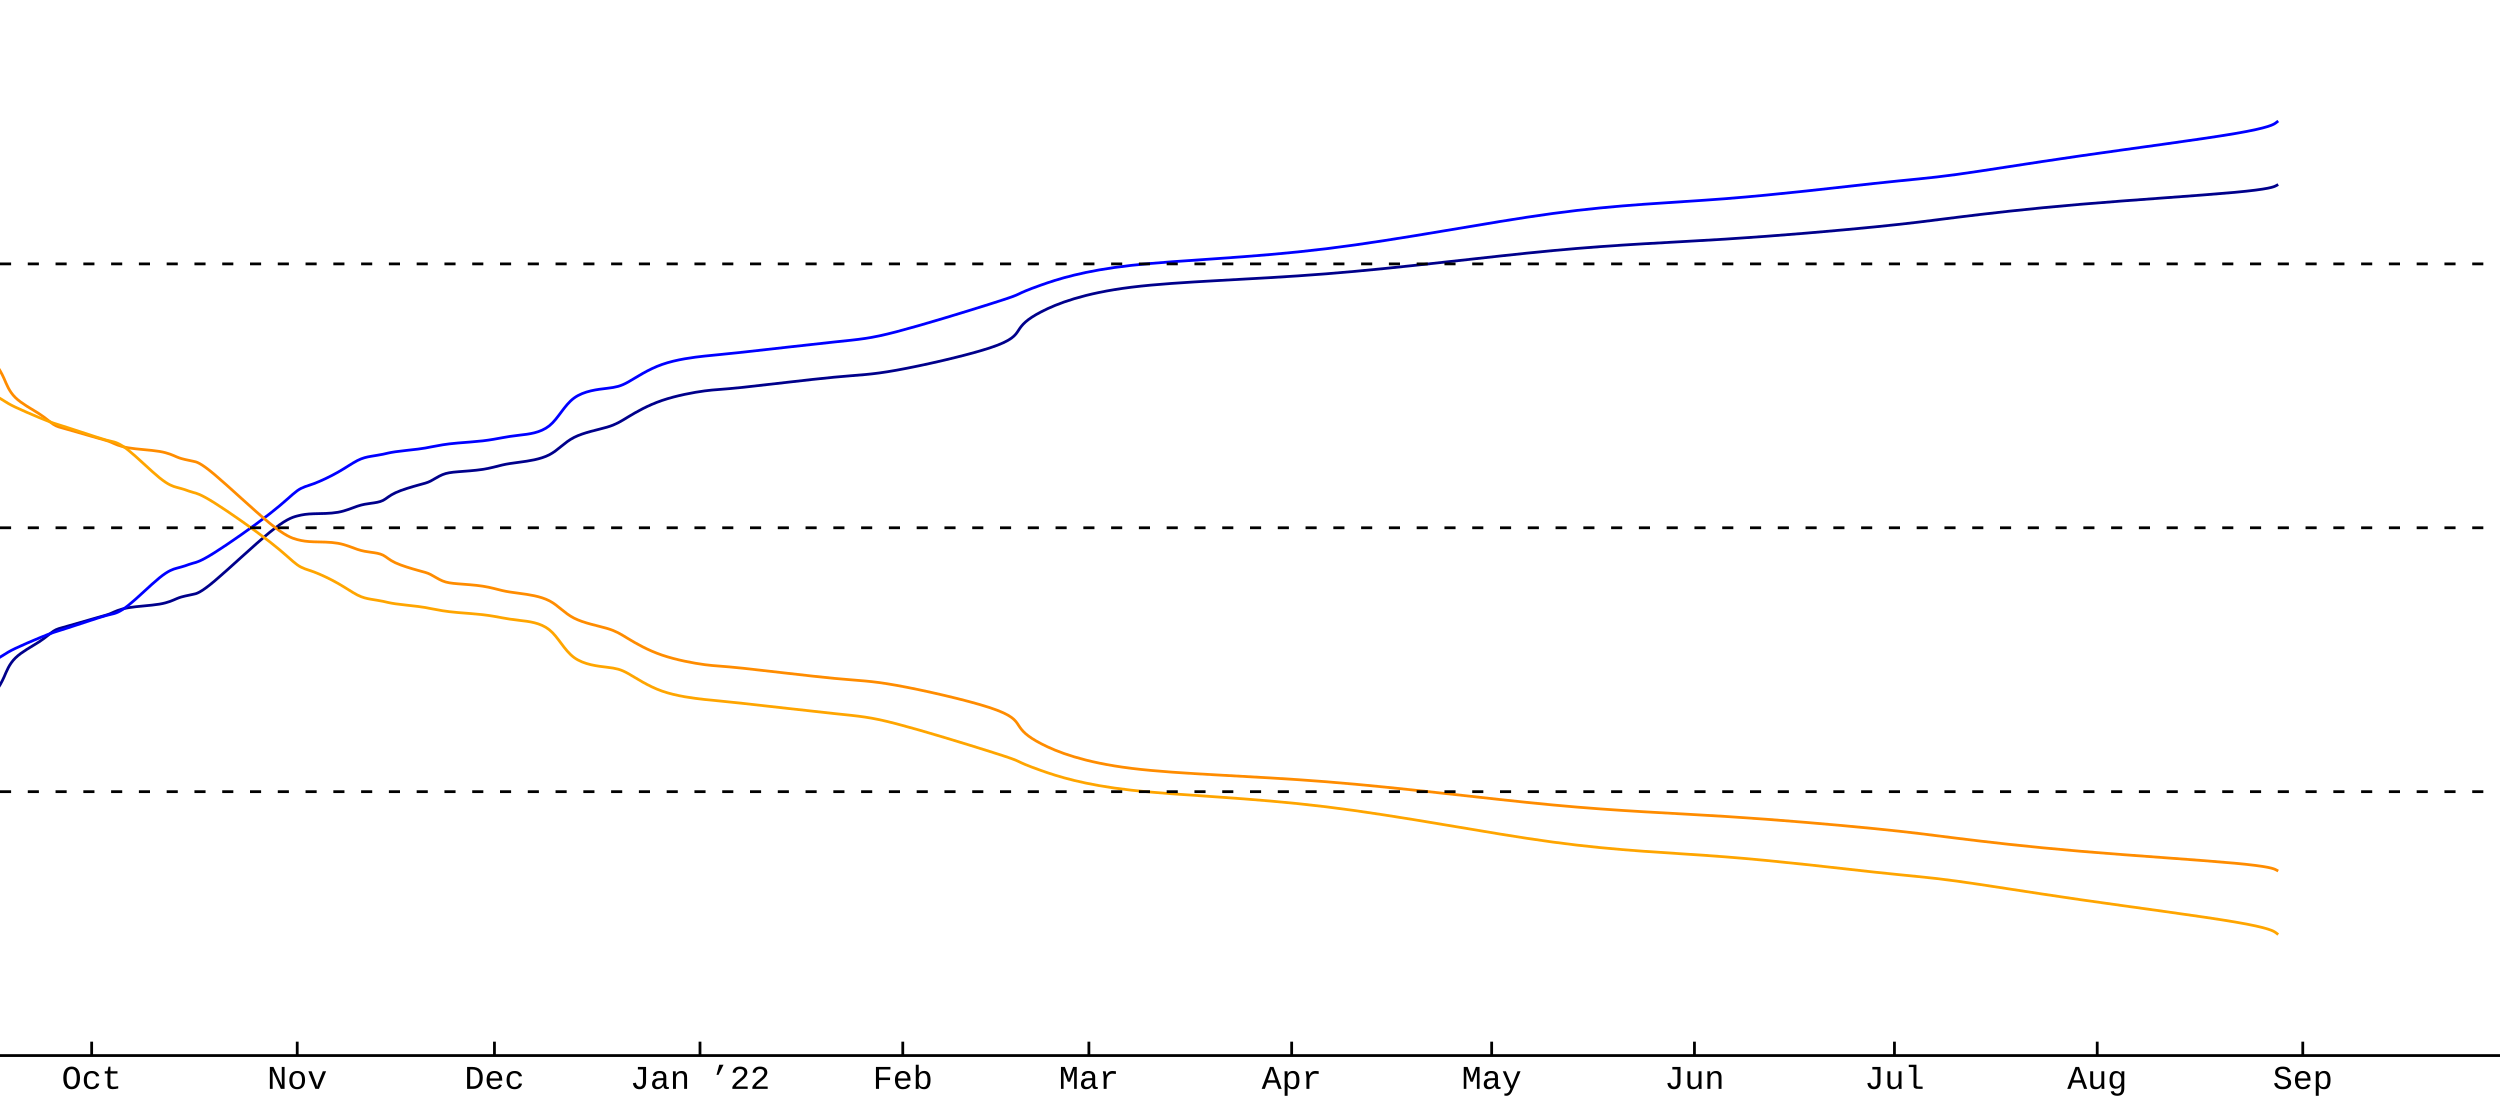
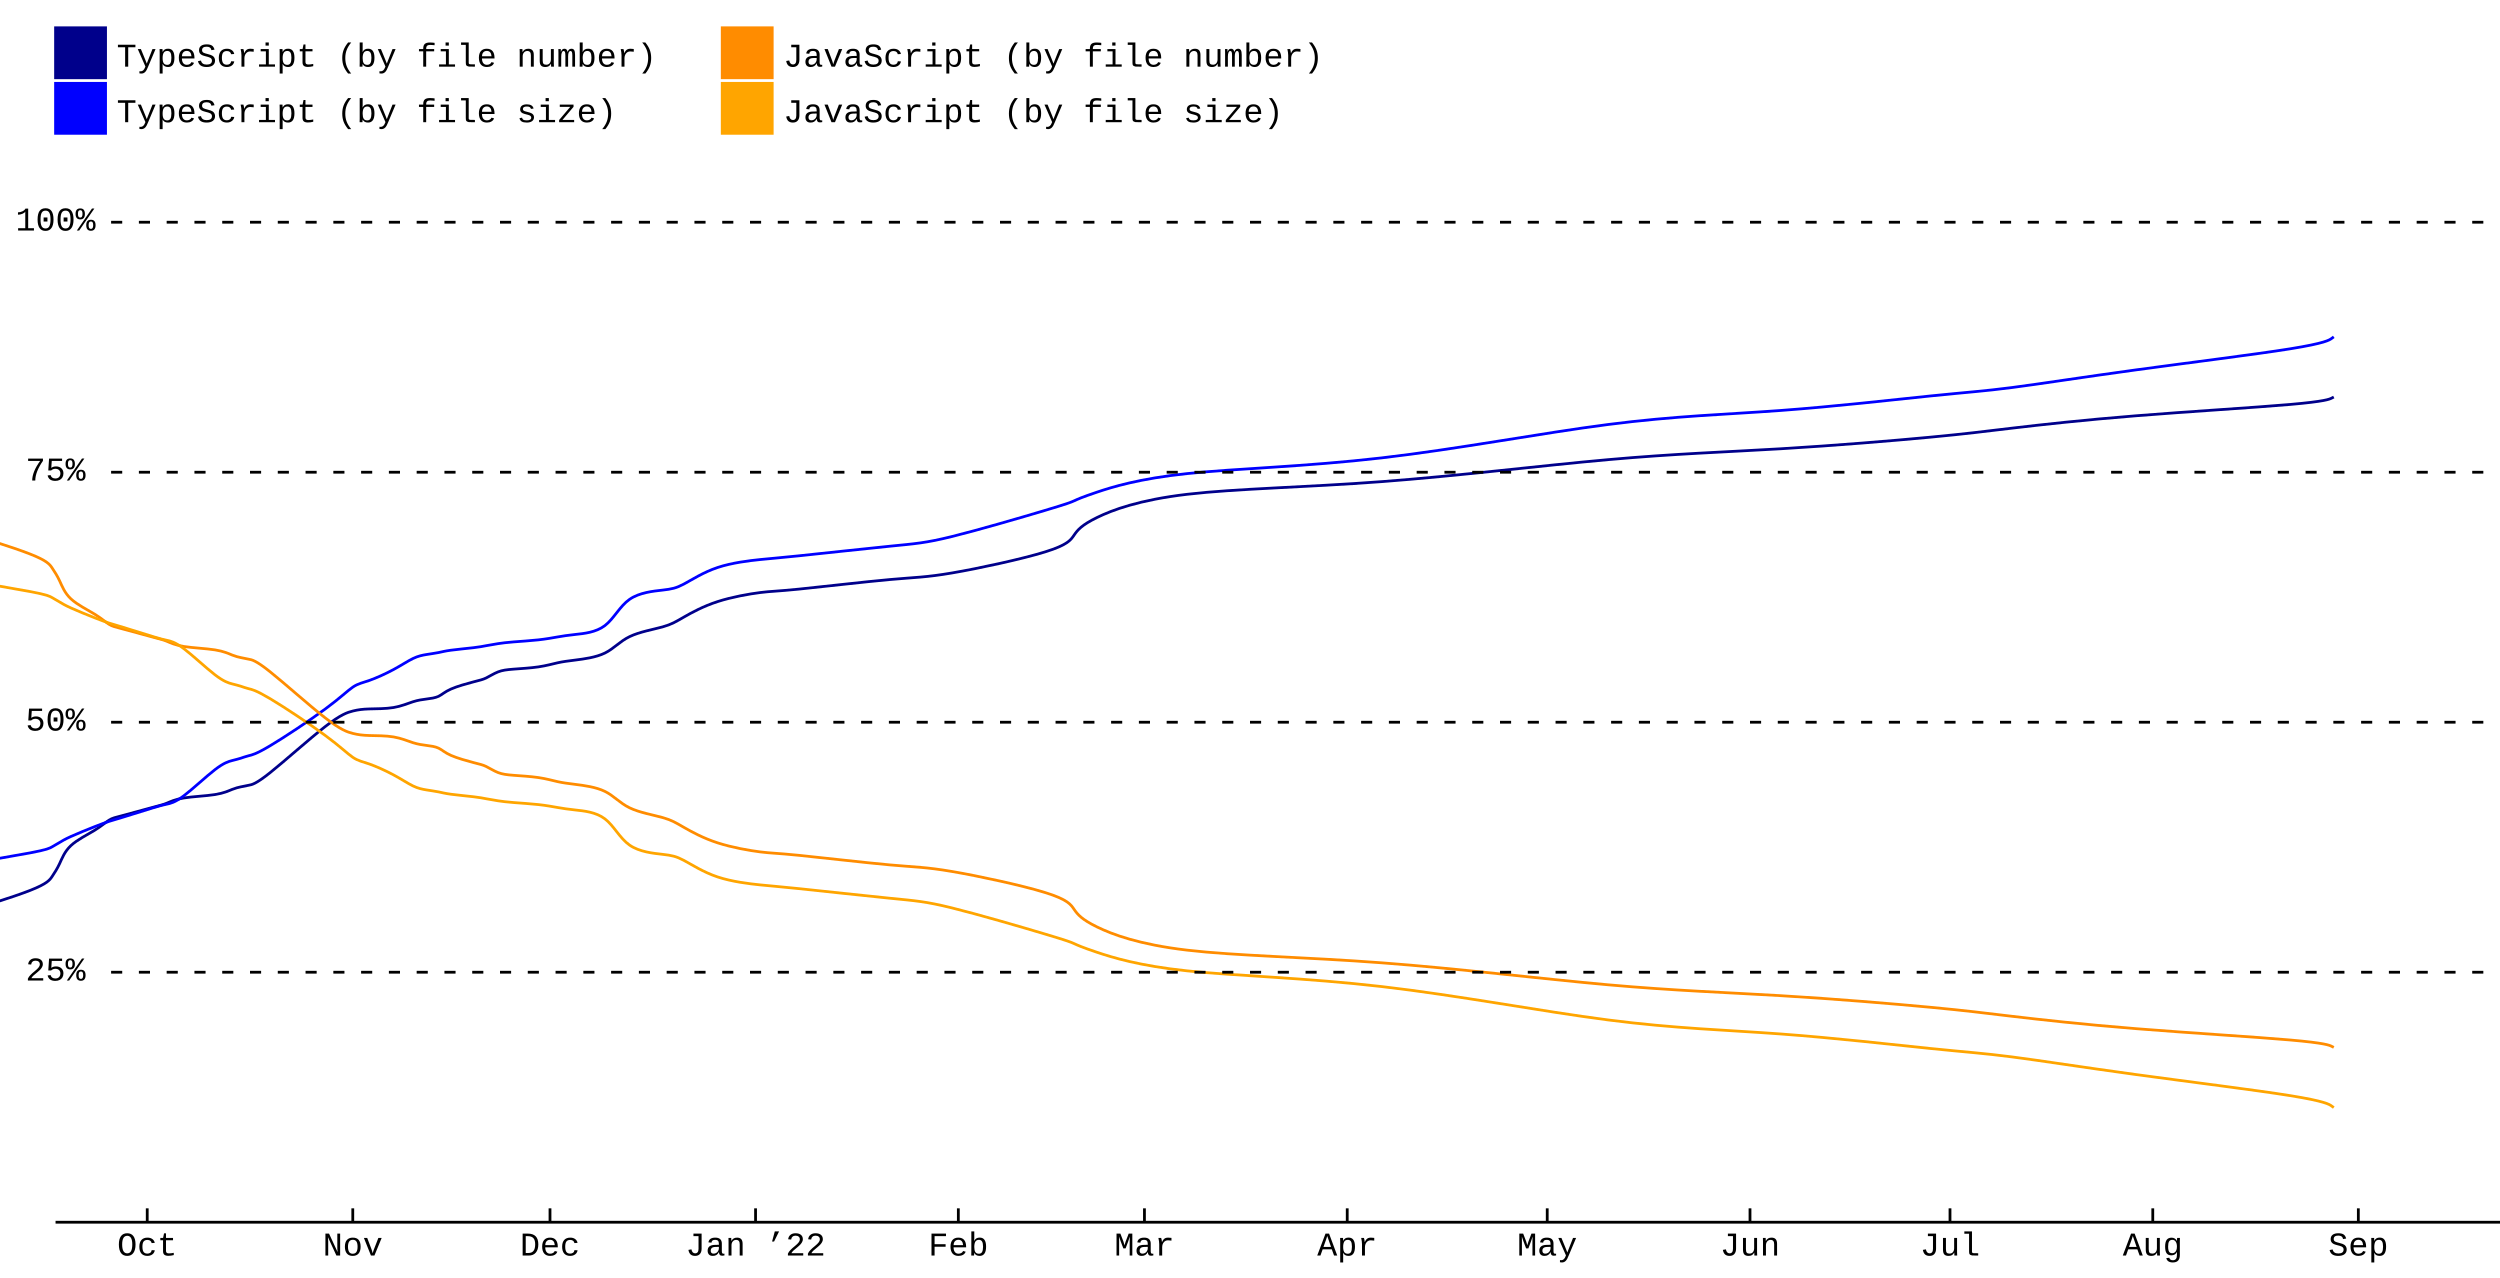
- <svg xmlns="http://www.w3.org/2000/svg" viewBox="0 0 900 400" width="900" height="400">
+ <svg xmlns="http://www.w3.org/2000/svg" viewBox="0 0 900 460" width="900" height="460">
  <style>
    text {
      font-family: "Courier New", Courier, monospace;
      font-size: 12px;
    }
  </style>
-   <g class="lines" fill="none">
-     <path stroke="darkblue" d="M820.16,66.434L819.387,66.845C818.613,67.257,817.065,68.081,804.481,69.245C791.897,70.408,768.276,71.911,748.975,73.549C729.674,75.187,714.693,76.961,704.326,78.254C693.959,79.546,688.205,80.359,674.88,81.685C661.555,83.012,640.659,84.853,621.03,86.089C601.401,87.325,583.04,87.956,558.926,90.222C534.811,92.488,504.944,96.388,477.431,98.574C449.919,100.761,424.762,101.234,407.385,103.386C390.009,105.538,380.413,109.37,374.897,112.224C369.38,115.078,367.943,116.954,366.717,118.83C365.49,120.707,364.476,122.583,356.185,125.294C347.894,128.004,332.326,131.55,322.748,133.275C313.169,135,309.58,134.905,300.28,135.79C290.981,136.674,275.971,138.537,267.639,139.417C259.307,140.297,257.654,140.195,253.705,140.718C249.757,141.242,243.514,142.393,238.335,144.164C233.156,145.935,229.041,148.326,226.209,150.043C223.377,151.759,221.829,152.801,218.54,153.773C215.25,154.746,210.219,155.649,206.652,157.476C203.085,159.303,200.982,162.053,197.752,163.72C194.523,165.387,190.168,165.971,187.205,166.366C184.242,166.761,182.671,166.968,180.776,167.41C178.881,167.853,176.663,168.531,173.802,168.973C170.941,169.415,167.438,169.622,164.911,169.829C162.384,170.036,160.834,170.243,159.301,170.874C157.767,171.505,156.25,172.559,155.003,173.19C153.755,173.821,152.776,174.028,150.488,174.658C148.201,175.289,144.604,176.344,142.342,177.398C140.08,178.453,139.153,179.508,137.905,180.139C136.656,180.769,135.087,180.976,133.556,181.183C132.026,181.39,130.534,181.597,128.656,182.228C126.777,182.858,124.512,183.913,121.675,184.416C118.839,184.919,115.432,184.87,112.969,184.949C110.506,185.028,108.987,185.235,107.032,185.742C105.077,186.249,102.685,187.057,97.012,191.705C91.338,196.353,82.383,204.842,77.213,209.19C72.043,213.537,70.657,213.744,69.526,213.951C68.394,214.158,67.516,214.365,66.633,214.572C65.751,214.779,64.864,214.986,63.583,215.528C62.303,216.07,60.629,216.947,57.393,217.489C54.156,218.031,49.358,218.238,46.141,218.788C42.923,219.338,41.287,220.23,40.019,220.78C38.752,221.329,37.852,221.536,34.986,222.348C32.12,223.16,27.289,224.576,24.373,225.388C21.457,226.2,20.458,226.407,19.237,227.218C18.016,228.03,16.574,229.447,14.022,231.099C11.47,232.75,7.808,234.638,5.528,236.881C3.248,239.124,2.349,241.724,1.46,243.725C0.572,245.726,-0.307,247.129,-1.185,248.533C-2.063,249.936,-2.941,251.339,-9.226,253.938C-15.51,256.538,-27.201,260.334,-35.444,262.933C-43.687,265.533,-48.483,266.936,-54.376,267.741C-60.27,268.546,-67.262,268.753,-73.483,268.96C-79.704,269.167,-85.154,269.373,-93.093,269.931C-101.032,270.489,-111.461,271.398,-118.143,273.127C-124.826,274.855,-127.763,277.402,-130.987,278.78C-134.21,280.157,-137.721,280.364,-141.189,282.326C-144.657,284.288,-148.082,288.006,-150.316,289.968C-152.549,291.931,-153.591,292.138,-157.594,292.618C-161.598,293.099,-168.563,293.854,-173.786,294.335C-179.009,294.815,-182.49,295.022,-185.998,296.375C-189.507,297.727,-193.045,300.224,-196.555,301.577C-200.064,302.929,-203.546,303.136,-206.793,303.343C-210.04,303.55,-213.052,303.757,-216.64,303.963C-220.227,304.17,-224.39,304.377,-229.25,304.584C-234.111,304.791,-239.669,304.998,-244.947,305.777C-250.224,306.557,-255.221,307.909,-260.123,308.689C-265.025,309.468,-269.833,309.675,-273.432,310.344C-277.032,311.013,-279.423,312.143,-287.771,317.443C-296.119,322.743,-310.424,332.211,-320.67,338.105C-330.915,343.998,-337.102,346.317,-348.392,349.355C-359.682,352.392,-376.076,356.148,-395.812,359.457C-415.549,362.765,-438.628,365.625,-450.168,367.055L-461.708,368.485" />
-     <path stroke="blue" d="M820.16,43.56L819.387,44.16C818.613,44.76,817.065,45.959,804.481,48.099C791.897,50.24,768.276,53.321,748.975,56.11C729.674,58.899,714.693,61.396,704.326,62.817C693.959,64.239,688.205,64.584,674.88,66.027C661.555,67.47,640.659,70.009,621.03,71.537C601.401,73.066,583.04,73.584,558.926,76.864C534.811,80.143,504.944,86.184,477.431,89.546C449.919,92.907,424.762,93.589,407.385,95.518C390.009,97.448,380.413,100.626,374.897,102.58C369.38,104.534,367.943,105.265,366.717,105.855C365.49,106.445,364.476,106.894,356.185,109.513C347.894,112.133,332.326,116.922,322.748,119.425C313.169,121.928,309.58,122.143,300.28,123.123C290.981,124.103,275.971,125.847,267.639,126.759C259.307,127.672,257.654,127.753,253.705,128.181C249.757,128.609,243.514,129.384,238.335,131.207C233.156,133.029,229.041,135.898,226.209,137.489C223.377,139.08,221.829,139.393,218.54,139.792C215.25,140.191,210.219,140.678,206.652,143.304C203.085,145.931,200.982,150.697,197.752,153.289C194.523,155.881,190.168,156.298,187.205,156.638C184.242,156.977,182.671,157.237,180.776,157.587C178.881,157.936,176.663,158.373,173.802,158.705C170.941,159.036,167.438,159.262,164.911,159.476C162.384,159.691,160.834,159.895,159.301,160.14C157.767,160.384,156.25,160.669,155.003,160.921C153.755,161.172,152.776,161.39,150.488,161.674C148.201,161.959,144.604,162.309,142.342,162.634C140.08,162.959,139.153,163.257,137.905,163.519C136.656,163.78,135.087,164.005,133.556,164.27C132.026,164.536,130.534,164.842,128.656,165.801C126.777,166.759,124.512,168.37,121.675,169.982C118.839,171.594,115.432,173.206,112.969,174.122C110.506,175.037,108.987,175.255,107.032,176.648C105.077,178.041,102.685,180.608,97.012,185.027C91.338,189.446,82.383,195.718,77.213,198.965C72.043,202.213,70.657,202.437,69.526,202.733C68.394,203.029,67.516,203.396,66.633,203.693C65.751,203.989,64.864,204.213,63.583,204.564C62.303,204.915,60.629,205.392,57.393,208.02C54.156,210.648,49.358,215.427,46.141,217.981C42.923,220.535,41.287,220.865,40.019,221.142C38.752,221.419,37.852,221.643,34.986,222.565C32.12,223.486,27.289,225.104,24.373,226.051C21.457,226.997,20.458,227.273,19.237,227.686C18.016,228.099,16.574,228.649,14.022,229.709C11.47,230.769,7.808,232.337,5.528,233.426C3.248,234.515,2.349,235.124,1.46,235.689C0.572,236.254,-0.307,236.776,-1.185,237.317C-2.063,237.858,-2.941,238.419,-9.226,239.661C-15.51,240.904,-27.201,242.829,-35.444,244.939C-43.687,247.049,-48.483,249.344,-54.376,250.604C-60.27,251.864,-67.262,252.089,-73.483,252.31C-79.704,252.53,-85.154,252.745,-93.093,253.066C-101.032,253.387,-111.461,253.814,-118.143,255.095C-124.826,256.375,-127.763,258.51,-130.987,259.696C-134.21,260.882,-137.721,261.12,-141.189,263.938C-144.657,266.755,-148.082,272.153,-150.316,274.927C-152.549,277.7,-153.591,277.85,-157.594,278.048C-161.598,278.246,-168.563,278.493,-173.786,278.94C-179.009,279.387,-182.49,280.035,-185.998,283.897C-189.507,287.759,-193.045,294.835,-196.555,298.623C-200.064,302.411,-203.546,302.911,-206.793,303.359C-210.04,303.807,-213.052,304.203,-216.64,304.514C-220.227,304.824,-224.39,305.049,-229.25,305.27C-234.111,305.492,-239.669,305.711,-244.947,306.589C-250.224,307.466,-255.221,309.002,-260.123,309.933C-265.025,310.864,-269.833,311.19,-273.432,311.695C-277.032,312.201,-279.423,312.886,-287.771,318.855C-296.119,324.825,-310.424,336.079,-320.67,342.339C-330.915,348.599,-337.102,349.865,-348.392,352.487C-359.682,355.108,-376.076,359.085,-395.812,362.446C-415.549,365.807,-438.628,368.552,-450.168,369.924L-461.708,371.297" />
-     <path stroke="darkorange" d="M820.16,313.566L819.387,313.155C818.613,312.743,817.065,311.919,804.481,310.755C791.897,309.592,768.276,308.089,748.975,306.451C729.674,304.813,714.693,303.039,704.326,301.746C693.959,300.454,688.205,299.641,674.88,298.315C661.555,296.988,640.659,295.147,621.03,293.911C601.401,292.675,583.04,292.044,558.926,289.778C534.811,287.512,504.944,283.612,477.431,281.426C449.919,279.239,424.762,278.766,407.385,276.614C390.009,274.462,380.413,270.63,374.897,267.776C369.38,264.922,367.943,263.046,366.717,261.17C365.49,259.293,364.476,257.417,356.185,254.706C347.894,251.996,332.326,248.45,322.748,246.725C313.169,245,309.58,245.095,300.28,244.21C290.981,243.326,275.971,241.463,267.639,240.583C259.307,239.703,257.654,239.805,253.705,239.282C249.757,238.758,243.514,237.607,238.335,235.836C233.156,234.065,229.041,231.674,226.209,229.957C223.377,228.241,221.829,227.199,218.54,226.227C215.25,225.254,210.219,224.351,206.652,222.524C203.085,220.697,200.982,217.947,197.752,216.28C194.523,214.613,190.168,214.029,187.205,213.634C184.242,213.239,182.671,213.032,180.776,212.59C178.881,212.147,176.663,211.469,173.802,211.027C170.941,210.585,167.438,210.378,164.911,210.171C162.384,209.964,160.834,209.757,159.301,209.126C157.767,208.495,156.25,207.441,155.003,206.81C153.755,206.179,152.776,205.972,150.488,205.342C148.201,204.711,144.604,203.656,142.342,202.602C140.08,201.547,139.153,200.492,137.905,199.861C136.656,199.231,135.087,199.024,133.556,198.817C132.026,198.61,130.534,198.403,128.656,197.772C126.777,197.142,124.512,196.087,121.675,195.584C118.839,195.081,115.432,195.13,112.969,195.051C110.506,194.972,108.987,194.765,107.032,194.258C105.077,193.751,102.685,192.943,97.012,188.295C91.338,183.647,82.383,175.158,77.213,170.81C72.043,166.463,70.657,166.256,69.526,166.049C68.394,165.842,67.516,165.635,66.633,165.428C65.751,165.221,64.864,165.014,63.583,164.472C62.303,163.93,60.629,163.053,57.393,162.511C54.156,161.969,49.358,161.762,46.141,161.212C42.923,160.662,41.287,159.77,40.019,159.22C38.752,158.671,37.852,158.464,34.986,157.652C32.12,156.84,27.289,155.424,24.373,154.612C21.457,153.8,20.458,153.593,19.237,152.782C18.016,151.97,16.574,150.553,14.022,148.901C11.47,147.25,7.808,145.362,5.528,143.119C3.248,140.876,2.349,138.276,1.46,136.275C0.572,134.274,-0.307,132.871,-1.185,131.467C-2.063,130.064,-2.941,128.661,-9.226,126.062C-15.51,123.462,-27.201,119.666,-35.444,117.067C-43.687,114.467,-48.483,113.064,-54.376,112.259C-60.27,111.454,-67.262,111.247,-73.483,111.04C-79.704,110.833,-85.154,110.627,-93.093,110.069C-101.032,109.511,-111.461,108.602,-118.143,106.873C-124.826,105.145,-127.763,102.598,-130.987,101.22C-134.21,99.843,-137.721,99.636,-141.189,97.674C-144.657,95.712,-148.082,91.994,-150.316,90.032C-152.549,88.069,-153.591,87.862,-157.594,87.382C-161.598,86.901,-168.563,86.146,-173.786,85.665C-179.009,85.185,-182.49,84.978,-185.998,83.625C-189.507,82.273,-193.045,79.776,-196.555,78.423C-200.064,77.071,-203.546,76.864,-206.793,76.657C-210.04,76.45,-213.052,76.243,-216.64,76.037C-220.227,75.83,-224.39,75.623,-229.25,75.416C-234.111,75.209,-239.669,75.002,-244.947,74.223C-250.224,73.443,-255.221,72.091,-260.123,71.311C-265.025,70.532,-269.833,70.325,-273.432,69.656C-277.032,68.987,-279.423,67.857,-287.771,62.557C-296.119,57.257,-310.424,47.789,-320.67,41.895C-330.915,36.002,-337.102,33.683,-348.392,30.645C-359.682,27.608,-376.076,23.852,-395.812,20.543C-415.549,17.235,-438.628,14.375,-450.168,12.945L-461.708,11.515" />
-     <path stroke="orange" d="M820.16,336.44L819.387,335.84C818.613,335.24,817.065,334.041,804.481,331.901C791.897,329.76,768.276,326.679,748.975,323.89C729.674,321.101,714.693,318.604,704.326,317.183C693.959,315.761,688.205,315.416,674.88,313.973C661.555,312.53,640.659,309.991,621.03,308.463C601.401,306.934,583.04,306.416,558.926,303.136C534.811,299.857,504.944,293.816,477.431,290.454C449.919,287.093,424.762,286.411,407.385,284.482C390.009,282.552,380.413,279.374,374.897,277.42C369.38,275.466,367.943,274.735,366.717,274.145C365.49,273.555,364.476,273.106,356.185,270.487C347.894,267.867,332.326,263.078,322.748,260.575C313.169,258.072,309.58,257.857,300.28,256.877C290.981,255.897,275.971,254.153,267.639,253.241C259.307,252.328,257.654,252.247,253.705,251.819C249.757,251.391,243.514,250.616,238.335,248.793C233.156,246.971,229.041,244.102,226.209,242.511C223.377,240.92,221.829,240.607,218.54,240.208C215.25,239.809,210.219,239.322,206.652,236.696C203.085,234.069,200.982,229.303,197.752,226.711C194.523,224.119,190.168,223.702,187.205,223.362C184.242,223.023,182.671,222.763,180.776,222.413C178.881,222.064,176.663,221.627,173.802,221.295C170.941,220.964,167.438,220.738,164.911,220.524C162.384,220.309,160.834,220.105,159.301,219.86C157.767,219.616,156.25,219.331,155.003,219.079C153.755,218.828,152.776,218.61,150.488,218.326C148.201,218.041,144.604,217.691,142.342,217.366C140.08,217.041,139.153,216.743,137.905,216.481C136.656,216.22,135.087,215.995,133.556,215.73C132.026,215.464,130.534,215.158,128.656,214.199C126.777,213.241,124.512,211.63,121.675,210.018C118.839,208.406,115.432,206.794,112.969,205.878C110.506,204.963,108.987,204.745,107.032,203.352C105.077,201.959,102.685,199.392,97.012,194.973C91.338,190.554,82.383,184.282,77.213,181.035C72.043,177.787,70.657,177.563,69.526,177.267C68.394,176.971,67.516,176.604,66.633,176.307C65.751,176.011,64.864,175.787,63.583,175.436C62.303,175.085,60.629,174.608,57.393,171.98C54.156,169.352,49.358,164.573,46.141,162.019C42.923,159.465,41.287,159.135,40.019,158.858C38.752,158.581,37.852,158.357,34.986,157.435C32.12,156.514,27.289,154.896,24.373,153.949C21.457,153.003,20.458,152.727,19.237,152.314C18.016,151.901,16.574,151.351,14.022,150.291C11.47,149.231,7.808,147.663,5.528,146.574C3.248,145.485,2.349,144.876,1.46,144.311C0.572,143.746,-0.307,143.224,-1.185,142.683C-2.063,142.142,-2.941,141.581,-9.226,140.339C-15.51,139.096,-27.201,137.171,-35.444,135.061C-43.687,132.951,-48.483,130.656,-54.376,129.396C-60.27,128.136,-67.262,127.911,-73.483,127.69C-79.704,127.47,-85.154,127.255,-93.093,126.934C-101.032,126.613,-111.461,126.186,-118.143,124.905C-124.826,123.625,-127.763,121.49,-130.987,120.304C-134.21,119.118,-137.721,118.88,-141.189,116.062C-144.657,113.245,-148.082,107.847,-150.316,105.073C-152.549,102.3,-153.591,102.15,-157.594,101.952C-161.598,101.754,-168.563,101.507,-173.786,101.06C-179.009,100.613,-182.49,99.965,-185.998,96.103C-189.507,92.241,-193.045,85.165,-196.555,81.377C-200.064,77.589,-203.546,77.089,-206.793,76.641C-210.04,76.193,-213.052,75.797,-216.64,75.486C-220.227,75.176,-224.39,74.951,-229.25,74.73C-234.111,74.508,-239.669,74.289,-244.947,73.411C-250.224,72.534,-255.221,70.998,-260.123,70.067C-265.025,69.136,-269.833,68.81,-273.432,68.305C-277.032,67.799,-279.423,67.114,-287.771,61.145C-296.119,55.175,-310.424,43.921,-320.67,37.661C-330.915,31.401,-337.102,30.135,-348.392,27.513C-359.682,24.892,-376.076,20.915,-395.812,17.554C-415.549,14.193,-438.628,11.448,-450.168,10.076L-461.708,8.703" />
+   <g class="lines" fill="none" transform="translate(20, 80)">&gt;
+     <path stroke="darkblue" d="M820.16,62.937L819.387,63.327C818.613,63.718,817.065,64.498,804.481,65.6C791.897,66.702,768.276,68.126,748.975,69.678C729.674,71.23,714.693,72.91,704.326,74.135C693.959,75.36,688.205,76.129,674.88,77.386C661.555,78.643,640.659,80.387,621.03,81.558C601.401,82.729,583.04,83.327,558.926,85.473C534.811,87.62,504.944,91.315,477.431,93.386C449.919,95.458,424.762,95.906,407.385,97.945C390.009,99.984,380.413,103.614,374.897,106.318C369.38,109.021,367.943,110.799,366.717,112.576C365.49,114.354,364.476,116.131,356.185,118.699C347.894,121.267,332.326,124.626,322.748,126.26C313.169,127.895,309.58,127.805,300.28,128.643C290.981,129.48,275.971,131.246,267.639,132.079C259.307,132.913,257.654,132.816,253.705,133.312C249.757,133.809,243.514,134.899,238.335,136.577C233.156,138.254,229.041,140.52,226.209,142.146C223.377,143.772,221.829,144.759,218.54,145.68C215.25,146.601,210.219,147.457,206.652,149.188C203.085,150.919,200.982,153.524,197.752,155.103C194.523,156.682,190.168,157.235,187.205,157.61C184.242,157.984,182.671,158.18,180.776,158.599C178.881,159.018,176.663,159.661,173.802,160.08C170.941,160.499,167.438,160.695,164.911,160.891C162.384,161.087,160.834,161.283,159.301,161.88C157.767,162.478,156.25,163.477,155.003,164.075C153.755,164.672,152.776,164.868,150.488,165.466C148.201,166.063,144.604,167.063,142.342,168.062C140.08,169.061,139.153,170.06,137.905,170.658C136.656,171.255,135.087,171.451,133.556,171.647C132.026,171.843,130.534,172.039,128.656,172.637C126.777,173.234,124.512,174.233,121.675,174.71C118.839,175.186,115.432,175.14,112.969,175.215C110.506,175.29,108.987,175.486,107.032,175.966C105.077,176.447,102.685,177.211,97.012,181.615C91.338,186.018,82.383,194.06,77.213,198.18C72.043,202.299,70.657,202.495,69.526,202.691C68.394,202.887,67.516,203.083,66.633,203.279C65.751,203.475,64.864,203.671,63.583,204.184C62.303,204.698,60.629,205.529,57.393,206.042C54.156,206.556,49.358,206.752,46.141,207.273C42.923,207.793,41.287,208.639,40.019,209.16C38.752,209.68,37.852,209.876,34.986,210.645C32.12,211.414,27.289,212.756,24.373,213.525C21.457,214.295,20.458,214.491,19.237,215.26C18.016,216.029,16.574,217.371,14.022,218.936C11.47,220.5,7.808,222.288,5.528,224.413C3.248,226.539,2.349,229.001,1.46,230.897C0.572,232.793,-0.307,234.123,-1.185,235.452C-2.063,236.781,-2.941,238.111,-9.226,240.573C-15.51,243.036,-27.201,246.632,-35.444,249.095C-43.687,251.557,-48.483,252.887,-54.376,253.649C-60.27,254.412,-67.262,254.608,-73.483,254.804C-79.704,255,-85.154,255.196,-93.093,255.724C-101.032,256.253,-111.461,257.114,-118.143,258.752C-124.826,260.389,-127.763,262.802,-130.987,264.107C-134.21,265.412,-137.721,265.608,-141.189,267.467C-144.657,269.326,-148.082,272.848,-150.316,274.707C-152.549,276.566,-153.591,276.762,-157.594,277.217C-161.598,277.673,-168.563,278.388,-173.786,278.843C-179.009,279.299,-182.49,279.495,-185.998,280.776C-189.507,282.057,-193.045,284.423,-196.555,285.704C-200.064,286.985,-203.546,287.181,-206.793,287.377C-210.04,287.573,-213.052,287.769,-216.64,287.965C-220.227,288.161,-224.39,288.357,-229.25,288.553C-234.111,288.749,-239.669,288.945,-244.947,289.684C-250.224,290.422,-255.221,291.704,-260.123,292.442C-265.025,293.181,-269.833,293.377,-273.432,294.01C-277.032,294.644,-279.423,295.715,-287.771,300.735C-296.119,305.756,-310.424,314.726,-320.67,320.31C-330.915,325.893,-337.102,328.09,-348.392,330.968C-359.682,333.845,-376.076,337.404,-395.812,340.538C-415.549,343.672,-438.628,346.381,-450.168,347.736L-461.708,349.091" />
+     <path stroke="blue" d="M820.16,41.268L819.387,41.836C818.613,42.404,817.065,43.54,804.481,45.568C791.897,47.595,768.276,50.515,748.975,53.157C729.674,55.799,714.693,58.165,704.326,59.511C693.959,60.858,688.205,61.185,674.88,62.552C661.555,63.919,640.659,66.324,621.03,67.772C601.401,69.22,583.04,69.711,558.926,72.818C534.811,75.925,504.944,81.648,477.431,84.833C449.919,88.017,424.762,88.663,407.385,90.491C390.009,92.319,380.413,95.33,374.897,97.181C369.38,99.032,367.943,99.725,366.717,100.284C365.49,100.843,364.476,101.268,356.185,103.749C347.894,106.231,332.326,110.768,322.748,113.139C313.169,115.51,309.58,115.715,300.28,116.643C290.981,117.571,275.971,119.223,267.639,120.088C259.307,120.952,257.654,121.029,253.705,121.435C249.757,121.84,243.514,122.575,238.335,124.301C233.156,126.027,229.041,128.746,226.209,130.253C223.377,131.76,221.829,132.056,218.54,132.435C215.25,132.813,210.219,133.274,206.652,135.762C203.085,138.25,200.982,142.766,197.752,145.221C194.523,147.677,190.168,148.072,187.205,148.393C184.242,148.715,182.671,148.962,180.776,149.293C178.881,149.623,176.663,150.038,173.802,150.352C170.941,150.666,167.438,150.879,164.911,151.083C162.384,151.286,160.834,151.48,159.301,151.712C157.767,151.943,156.25,152.213,155.003,152.451C153.755,152.689,152.776,152.896,150.488,153.165C148.201,153.434,144.604,153.767,142.342,154.074C140.08,154.382,139.153,154.665,137.905,154.912C136.656,155.16,135.087,155.373,133.556,155.624C132.026,155.876,130.534,156.166,128.656,157.074C126.777,157.983,124.512,159.509,121.675,161.036C118.839,162.562,115.432,164.09,112.969,164.958C110.506,165.825,108.987,166.031,107.032,167.351C105.077,168.67,102.685,171.102,97.012,175.289C91.338,179.475,82.383,185.417,77.213,188.493C72.043,191.57,70.657,191.782,69.526,192.063C68.394,192.343,67.516,192.691,66.633,192.972C65.751,193.252,64.864,193.465,63.583,193.797C62.303,194.13,60.629,194.582,57.393,197.072C54.156,199.561,49.358,204.088,46.141,206.508C42.923,208.928,41.287,209.24,40.019,209.503C38.752,209.765,37.852,209.978,34.986,210.851C32.12,211.724,27.289,213.256,24.373,214.153C21.457,215.05,20.458,215.311,19.237,215.702C18.016,216.093,16.574,216.615,14.022,217.619C11.47,218.623,7.808,220.109,5.528,221.141C3.248,222.172,2.349,222.749,1.46,223.284C0.572,223.82,-0.307,224.314,-1.185,224.827C-2.063,225.339,-2.941,225.87,-9.226,227.047C-15.51,228.225,-27.201,230.049,-35.444,232.048C-43.687,234.047,-48.483,236.221,-54.376,237.415C-60.27,238.608,-67.262,238.822,-73.483,239.03C-79.704,239.239,-85.154,239.443,-93.093,239.747C-101.032,240.051,-111.461,240.455,-118.143,241.669C-124.826,242.882,-127.763,244.904,-130.987,246.028C-134.21,247.152,-137.721,247.377,-141.189,250.046C-144.657,252.716,-148.082,257.829,-150.316,260.457C-152.549,263.084,-153.591,263.226,-157.594,263.414C-161.598,263.602,-168.563,263.835,-173.786,264.259C-179.009,264.683,-182.49,265.297,-185.998,268.955C-189.507,272.614,-193.045,279.318,-196.555,282.906C-200.064,286.495,-203.546,286.968,-206.793,287.393C-210.04,287.817,-213.052,288.193,-216.64,288.487C-220.227,288.781,-224.39,288.994,-229.25,289.204C-234.111,289.414,-239.669,289.621,-244.947,290.452C-250.224,291.284,-255.221,292.739,-260.123,293.621C-265.025,294.503,-269.833,294.812,-273.432,295.29C-277.032,295.769,-279.423,296.418,-287.771,302.073C-296.119,307.729,-310.424,318.391,-320.67,324.321C-330.915,330.252,-337.102,331.451,-348.392,333.935C-359.682,336.418,-376.076,340.186,-395.812,343.37C-415.549,346.554,-438.628,349.154,-450.168,350.455L-461.708,351.755" />
+     <path stroke="darkorange" d="M820.16,297.063L819.387,296.673C818.613,296.282,817.065,295.502,804.481,294.4C791.897,293.298,768.276,291.874,748.975,290.322C729.674,288.77,714.693,287.09,704.326,285.865C693.959,284.64,688.205,283.871,674.88,282.614C661.555,281.357,640.659,279.613,621.03,278.442C601.401,277.271,583.04,276.673,558.926,274.527C534.811,272.38,504.944,268.685,477.431,266.614C449.919,264.542,424.762,264.094,407.385,262.055C390.009,260.016,380.413,256.386,374.897,253.682C369.38,250.979,367.943,249.201,366.717,247.424C365.49,245.646,364.476,243.869,356.185,241.301C347.894,238.733,332.326,235.374,322.748,233.74C313.169,232.105,309.58,232.195,300.28,231.357C290.981,230.52,275.971,228.754,267.639,227.921C259.307,227.087,257.654,227.184,253.705,226.688C249.757,226.191,243.514,225.101,238.335,223.423C233.156,221.746,229.041,219.48,226.209,217.854C223.377,216.228,221.829,215.241,218.54,214.32C215.25,213.399,210.219,212.543,206.652,210.812C203.085,209.081,200.982,206.476,197.752,204.897C194.523,203.318,190.168,202.765,187.205,202.39C184.242,202.016,182.671,201.82,180.776,201.401C178.881,200.982,176.663,200.339,173.802,199.92C170.941,199.501,167.438,199.305,164.911,199.109C162.384,198.913,160.834,198.717,159.301,198.12C157.767,197.522,156.25,196.523,155.003,195.925C153.755,195.328,152.776,195.132,150.488,194.534C148.201,193.937,144.604,192.937,142.342,191.938C140.08,190.939,139.153,189.94,137.905,189.342C136.656,188.745,135.087,188.549,133.556,188.353C132.026,188.157,130.534,187.961,128.656,187.363C126.777,186.766,124.512,185.767,121.675,185.29C118.839,184.814,115.432,184.86,112.969,184.785C110.506,184.71,108.987,184.514,107.032,184.034C105.077,183.553,102.685,182.789,97.012,178.385C91.338,173.982,82.383,165.94,77.213,161.82C72.043,157.701,70.657,157.505,69.526,157.309C68.394,157.113,67.516,156.917,66.633,156.721C65.751,156.525,64.864,156.329,63.583,155.816C62.303,155.302,60.629,154.471,57.393,153.958C54.156,153.444,49.358,153.248,46.141,152.727C42.923,152.207,41.287,151.361,40.019,150.84C38.752,150.32,37.852,150.124,34.986,149.355C32.12,148.586,27.289,147.244,24.373,146.475C21.457,145.705,20.458,145.509,19.237,144.74C18.016,143.971,16.574,142.629,14.022,141.064C11.47,139.5,7.808,137.712,5.528,135.587C3.248,133.461,2.349,130.999,1.46,129.103C0.572,127.207,-0.307,125.877,-1.185,124.548C-2.063,123.219,-2.941,121.889,-9.226,119.427C-15.51,116.964,-27.201,113.368,-35.444,110.905C-43.687,108.443,-48.483,107.113,-54.376,106.351C-60.27,105.588,-67.262,105.392,-73.483,105.196C-79.704,105,-85.154,104.804,-93.093,104.276C-101.032,103.747,-111.461,102.886,-118.143,101.248C-124.826,99.611,-127.763,97.198,-130.987,95.893C-134.21,94.588,-137.721,94.392,-141.189,92.533C-144.657,90.674,-148.082,87.152,-150.316,85.293C-152.549,83.434,-153.591,83.238,-157.594,82.783C-161.598,82.327,-168.563,81.612,-173.786,81.157C-179.009,80.701,-182.49,80.505,-185.998,79.224C-189.507,77.943,-193.045,75.577,-196.555,74.296C-200.064,73.015,-203.546,72.819,-206.793,72.623C-210.04,72.427,-213.052,72.231,-216.64,72.035C-220.227,71.839,-224.39,71.643,-229.25,71.447C-234.111,71.251,-239.669,71.055,-244.947,70.316C-250.224,69.578,-255.221,68.296,-260.123,67.558C-265.025,66.819,-269.833,66.623,-273.432,65.99C-277.032,65.356,-279.423,64.285,-287.771,59.265C-296.119,54.244,-310.424,45.274,-320.67,39.69C-330.915,34.107,-337.102,31.91,-348.392,29.032C-359.682,26.155,-376.076,22.596,-395.812,19.462C-415.549,16.328,-438.628,13.619,-450.168,12.264L-461.708,10.909" />
+     <path stroke="orange" d="M820.16,318.732L819.387,318.164C818.613,317.596,817.065,316.46,804.481,314.432C791.897,312.405,768.276,309.485,748.975,306.843C729.674,304.201,714.693,301.835,704.326,300.489C693.959,299.142,688.205,298.815,674.88,297.448C661.555,296.081,640.659,293.676,621.03,292.228C601.401,290.78,583.04,290.289,558.926,287.182C534.811,284.075,504.944,278.352,477.431,275.167C449.919,271.983,424.762,271.337,407.385,269.509C390.009,267.681,380.413,264.67,374.897,262.819C369.38,260.968,367.943,260.275,366.717,259.716C365.49,259.157,364.476,258.732,356.185,256.251C347.894,253.769,332.326,249.232,322.748,246.861C313.169,244.49,309.58,244.285,300.28,243.357C290.981,242.429,275.971,240.777,267.639,239.912C259.307,239.048,257.654,238.971,253.705,238.565C249.757,238.16,243.514,237.425,238.335,235.699C233.156,233.973,229.041,231.254,226.209,229.747C223.377,228.24,221.829,227.944,218.54,227.565C215.25,227.187,210.219,226.726,206.652,224.238C203.085,221.75,200.982,217.234,197.752,214.779C194.523,212.323,190.168,211.928,187.205,211.607C184.242,211.285,182.671,211.038,180.776,210.707C178.881,210.377,176.663,209.962,173.802,209.648C170.941,209.334,167.438,209.121,164.911,208.917C162.384,208.714,160.834,208.52,159.301,208.288C157.767,208.057,156.25,207.787,155.003,207.549C153.755,207.311,152.776,207.104,150.488,206.835C148.201,206.566,144.604,206.233,142.342,205.926C140.08,205.618,139.153,205.335,137.905,205.088C136.656,204.84,135.087,204.627,133.556,204.376C132.026,204.124,130.534,203.834,128.656,202.926C126.777,202.017,124.512,200.491,121.675,198.964C118.839,197.438,115.432,195.91,112.969,195.042C110.506,194.175,108.987,193.969,107.032,192.649C105.077,191.33,102.685,188.898,97.012,184.711C91.338,180.525,82.383,174.583,77.213,171.507C72.043,168.43,70.657,168.218,69.526,167.937C68.394,167.657,67.516,167.309,66.633,167.028C65.751,166.748,64.864,166.535,63.583,166.203C62.303,165.87,60.629,165.418,57.393,162.928C54.156,160.439,49.358,155.912,46.141,153.492C42.923,151.072,41.287,150.76,40.019,150.497C38.752,150.235,37.852,150.022,34.986,149.149C32.12,148.276,27.289,146.744,24.373,145.847C21.457,144.95,20.458,144.689,19.237,144.298C18.016,143.907,16.574,143.385,14.022,142.381C11.47,141.377,7.808,139.891,5.528,138.859C3.248,137.828,2.349,137.251,1.46,136.716C0.572,136.18,-0.307,135.686,-1.185,135.173C-2.063,134.661,-2.941,134.13,-9.226,132.953C-15.51,131.775,-27.201,129.951,-35.444,127.952C-43.687,125.953,-48.483,123.779,-54.376,122.585C-60.27,121.392,-67.262,121.178,-73.483,120.97C-79.704,120.761,-85.154,120.557,-93.093,120.253C-101.032,119.949,-111.461,119.545,-118.143,118.331C-124.826,117.118,-127.763,115.096,-130.987,113.972C-134.21,112.848,-137.721,112.623,-141.189,109.954C-144.657,107.284,-148.082,102.171,-150.316,99.543C-152.549,96.916,-153.591,96.774,-157.594,96.586C-161.598,96.398,-168.563,96.165,-173.786,95.741C-179.009,95.317,-182.49,94.703,-185.998,91.045C-189.507,87.386,-193.045,80.682,-196.555,77.094C-200.064,73.505,-203.546,73.032,-206.793,72.607C-210.04,72.183,-213.052,71.807,-216.64,71.513C-220.227,71.219,-224.39,71.006,-229.25,70.796C-234.111,70.586,-239.669,70.379,-244.947,69.548C-250.224,68.716,-255.221,67.261,-260.123,66.379C-265.025,65.497,-269.833,65.188,-273.432,64.71C-277.032,64.231,-279.423,63.582,-287.771,57.927C-296.119,52.271,-310.424,41.609,-320.67,35.679C-330.915,29.748,-337.102,28.549,-348.392,26.065C-359.682,23.582,-376.076,19.814,-395.812,16.63C-415.549,13.446,-438.628,10.846,-450.168,9.545L-461.708,8.245" />
  </g>
-   <g class="axis y" stroke="black" fill="none" stroke-dasharray="4 6">
-     <path d="M 0,285 h900" />
-     <path d="M 0,190 h900" />
-     <path d="M 0,95 h900" />
+   <g class="axis y" stroke="black" fill="none" stroke-dasharray="4 6" transform="translate(20, 80)">
+     <path d="M 20,270 h900" />
+     <g transform="translate(0, 270)">
+       <text text-anchor="middle" fill="black" stroke="none" transform="translate(0, 3)">25%</text>
+       <path d="M0,v-5 0" />
+     </g>
+     <path d="M 20,180 h900" />
+     <g transform="translate(0, 180)">
+       <text text-anchor="middle" fill="black" stroke="none" transform="translate(0, 3)">50%</text>
+       <path d="M0,v-5 0" />
+     </g>
+     <path d="M 20,90 h900" />
+     <g transform="translate(0, 90)">
+       <text text-anchor="middle" fill="black" stroke="none" transform="translate(0, 3)">75%</text>
+       <path d="M0,v-5 0" />
+     </g>
+     <path d="M 20,0 h900" />
+     <g transform="translate(0, 0)">
+       <text text-anchor="middle" fill="black" stroke="none" transform="translate(0, 3)">100%</text>
+       <path d="M0,v-5 0" />
+     </g>
  </g>
-   <g class="axis x" stroke="black" fill="none" transform="translate(0, 380)">
+   <g class="axis x" stroke="black" fill="none" transform="translate(20, 440)">
    <path d="M0,0 h900" />
    <g transform="translate(829, 0)">
      <text text-anchor="middle" fill="black" stroke="none" transform="translate(0, 12)">Sep</text>
      <path d="M0,0 v-5" />
    </g>
    <g transform="translate(755, 0)">
      <text text-anchor="middle" fill="black" stroke="none" transform="translate(0, 12)">Aug</text>
      <path d="M0,0 v-5" />
    </g>
    <g transform="translate(682, 0)">
      <text text-anchor="middle" fill="black" stroke="none" transform="translate(0, 12)">Jul</text>
      <path d="M0,0 v-5" />
    </g>
    <g transform="translate(610, 0)">
      <text text-anchor="middle" fill="black" stroke="none" transform="translate(0, 12)">Jun</text>
      <path d="M0,0 v-5" />
    </g>
    <g transform="translate(537, 0)">
      <text text-anchor="middle" fill="black" stroke="none" transform="translate(0, 12)">May</text>
      <path d="M0,0 v-5" />
    </g>
    <g transform="translate(465, 0)">
      <text text-anchor="middle" fill="black" stroke="none" transform="translate(0, 12)">Apr</text>
      <path d="M0,0 v-5" />
    </g>
    <g transform="translate(392, 0)">
      <text text-anchor="middle" fill="black" stroke="none" transform="translate(0, 12)">Mar</text>
      <path d="M0,0 v-5" />
    </g>
    <g transform="translate(325, 0)">
      <text text-anchor="middle" fill="black" stroke="none" transform="translate(0, 12)">Feb</text>
      <path d="M0,0 v-5" />
    </g>
    <g transform="translate(252, 0)">
      <text text-anchor="middle" fill="black" stroke="none" transform="translate(0, 12)">Jan ’22</text>
      <path d="M0,0 v-5" />
    </g>
    <g transform="translate(178, 0)">
      <text text-anchor="middle" fill="black" stroke="none" transform="translate(0, 12)">Dec</text>
      <path d="M0,0 v-5" />
    </g>
    <g transform="translate(107, 0)">
      <text text-anchor="middle" fill="black" stroke="none" transform="translate(0, 12)">Nov</text>
      <path d="M0,0 v-5" />
    </g>
    <g transform="translate(33, 0)">
      <text text-anchor="middle" fill="black" stroke="none" transform="translate(0, 12)">Oct</text>
      <path d="M0,0 v-5" />
    </g>
    <g transform="translate(-38, 0)">
      <text text-anchor="middle" fill="black" stroke="none" transform="translate(0, 12)">Sep</text>
      <path d="M0,0 v-5" />
    </g>
  </g>
+   <g class="legend" transform="translate(20,10)">
+     <rect width="18" height="18" style="fill: darkblue; stroke: darkblue;" />
+     <text x="22" y="14">TypeScript (by file number)</text>
+   </g>
+   <g class="legend" transform="translate(20,30)">
+     <rect width="18" height="18" style="fill: blue; stroke: blue;" />
+     <text x="22" y="14">TypeScript (by file size)</text>
+   </g>
+   <g class="legend" transform="translate(260,10)">
+     <rect width="18" height="18" style="fill: darkorange; stroke: darkorange;" />
+     <text x="22" y="14">JavaScript (by file number)</text>
+   </g>
+   <g class="legend" transform="translate(260,30)">
+     <rect width="18" height="18" style="fill: orange; stroke: orange;" />
+     <text x="22" y="14">JavaScript (by file size)</text>
+   </g>
</svg>
